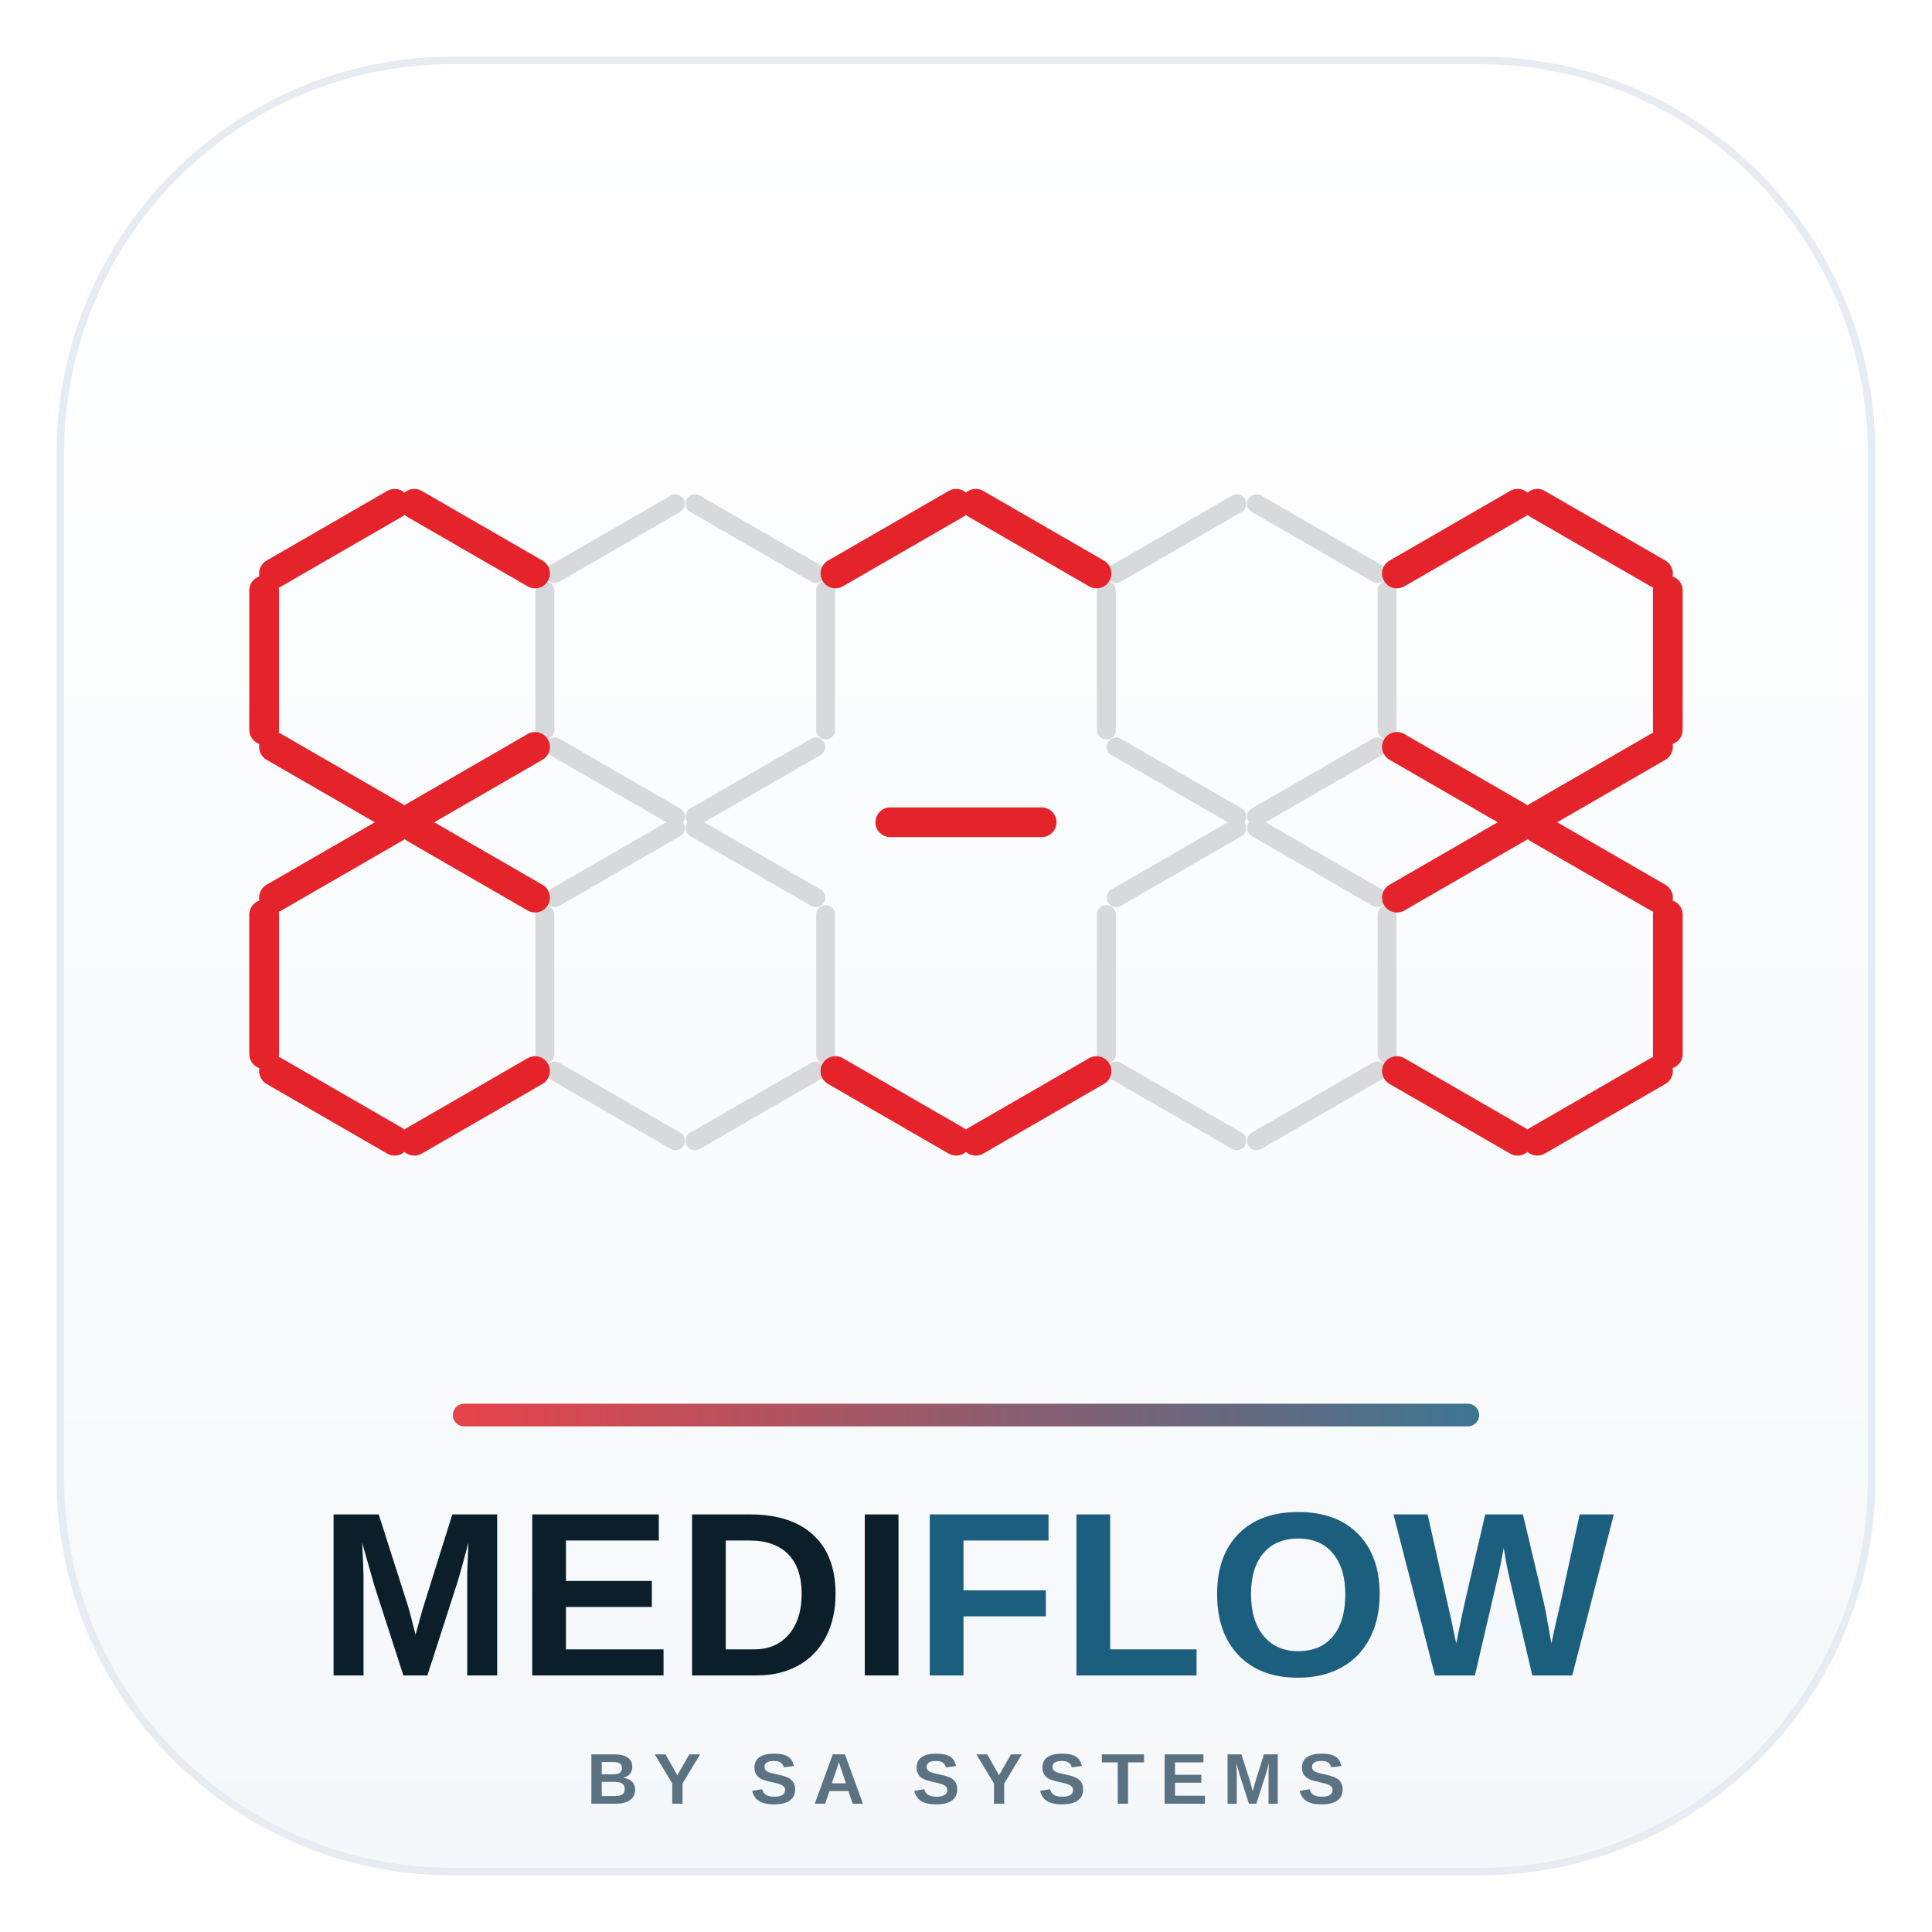
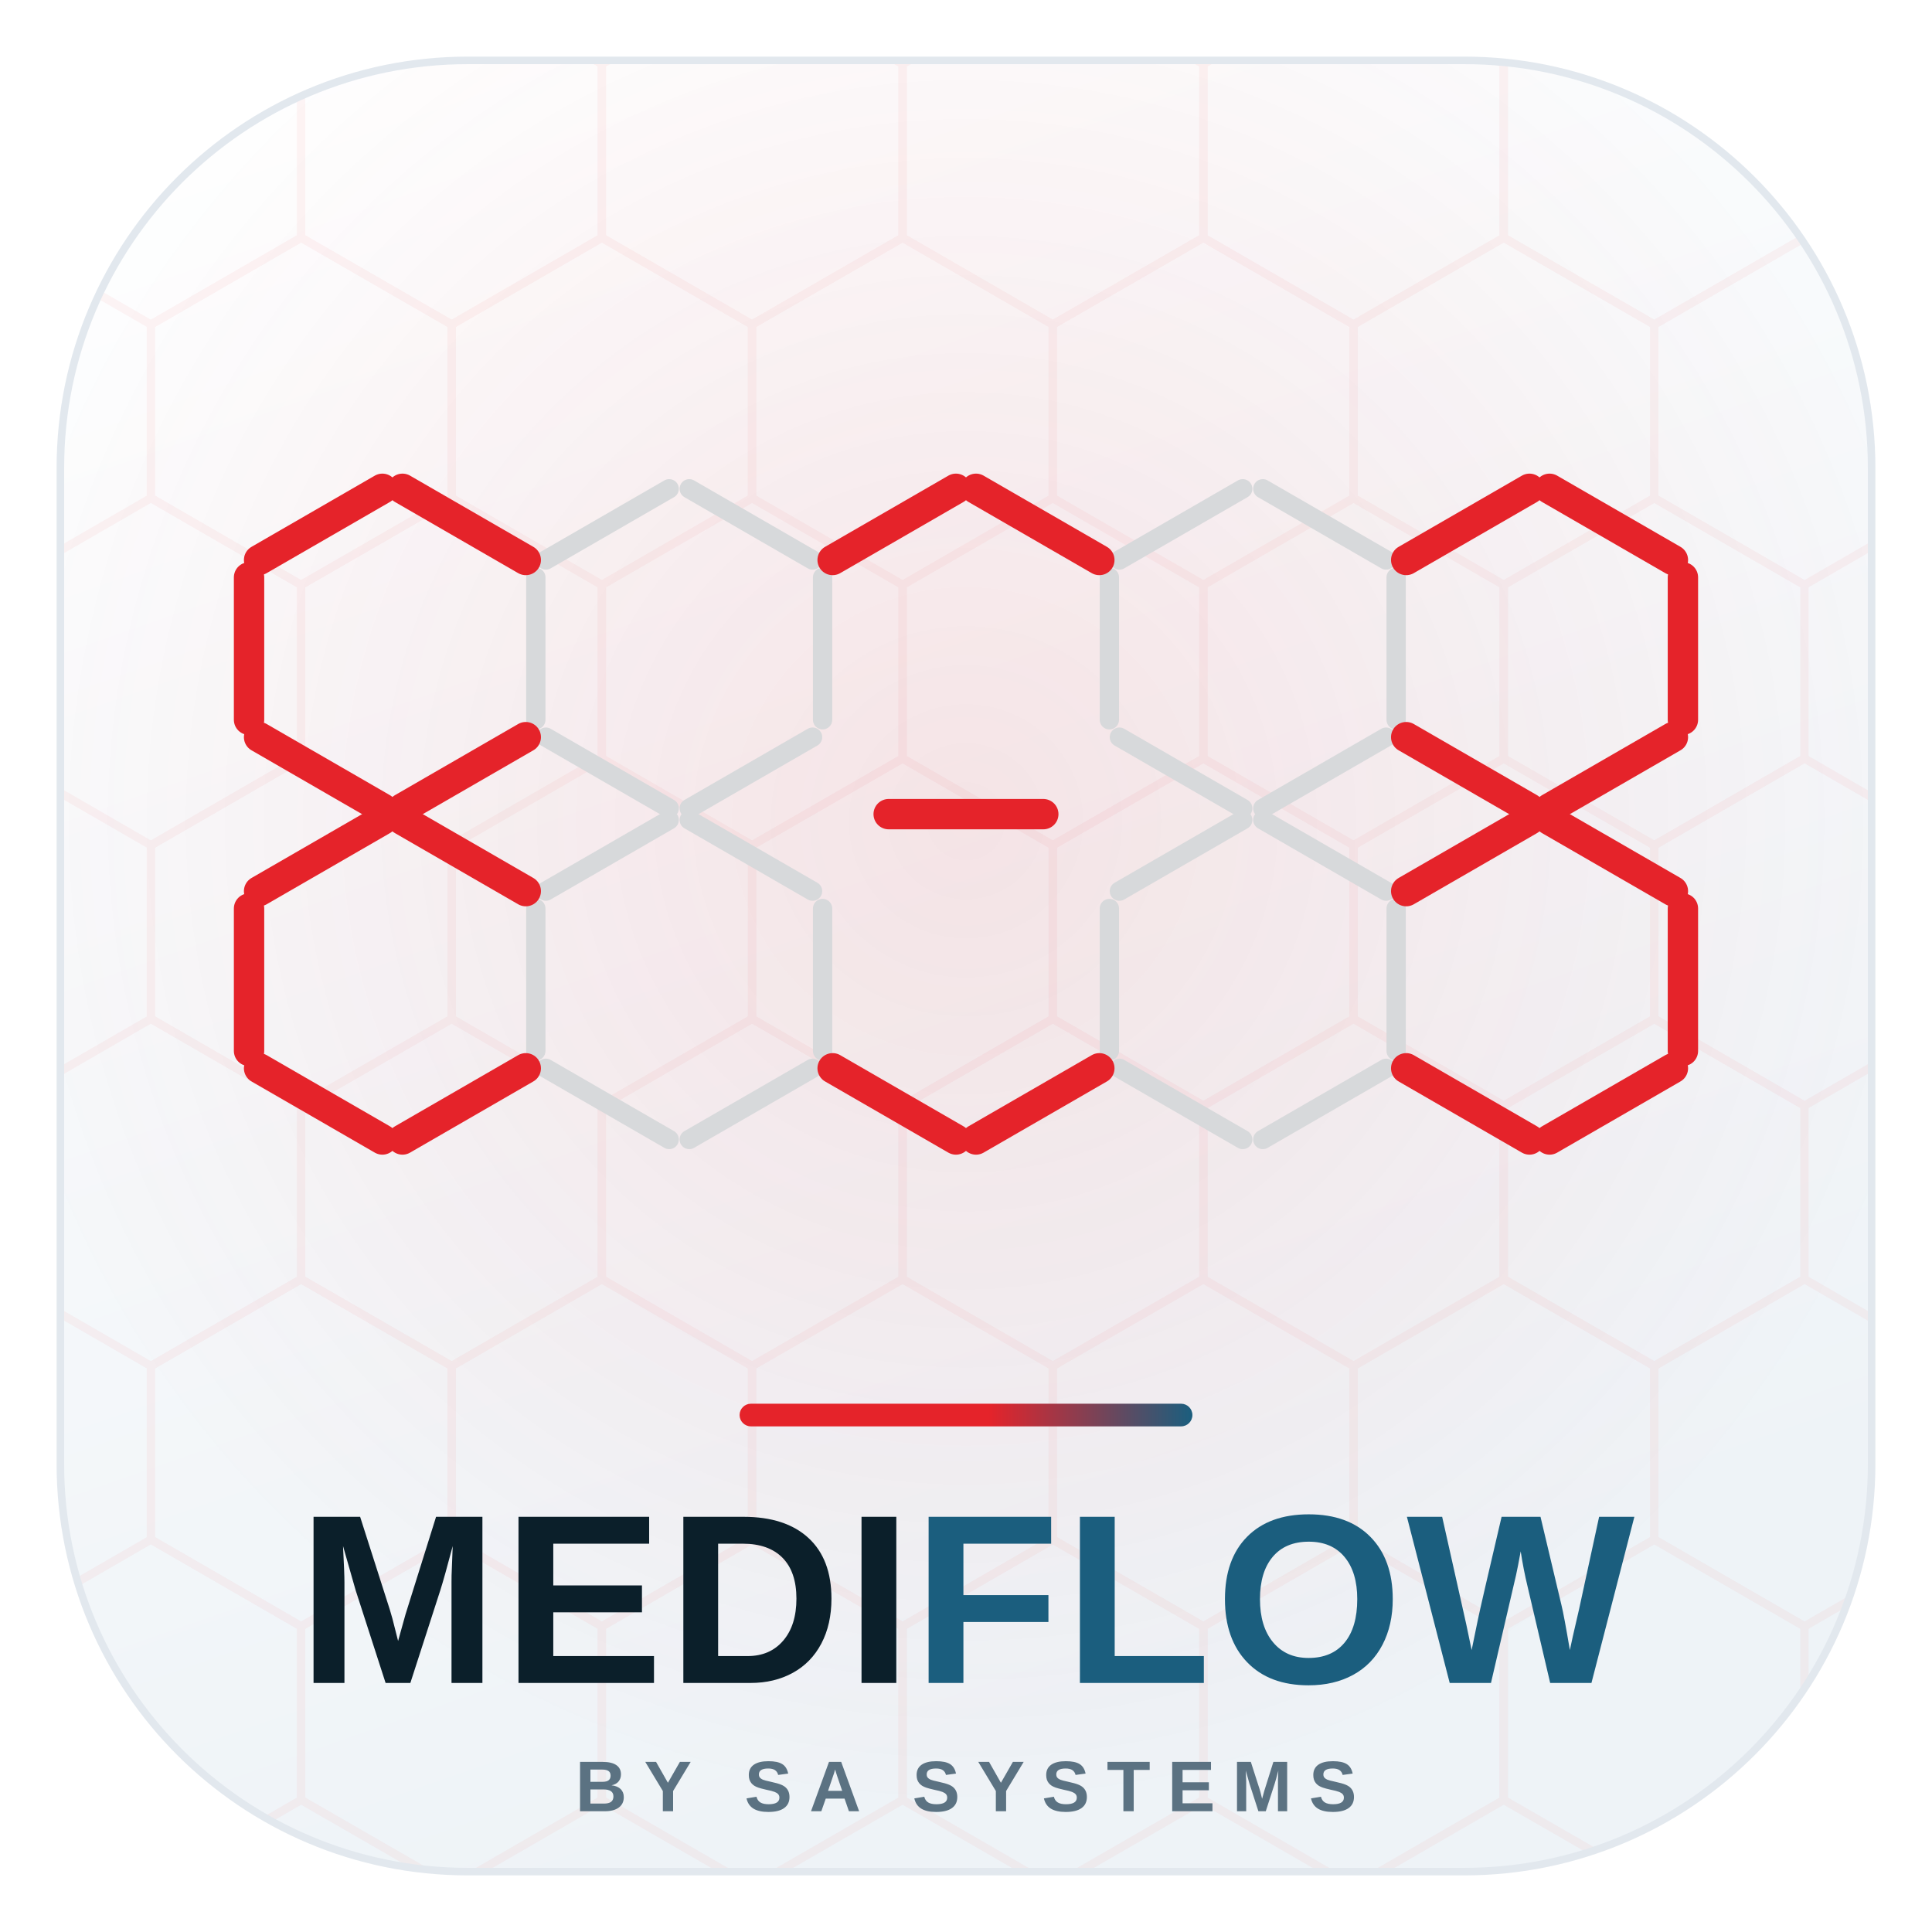
<svg xmlns="http://www.w3.org/2000/svg" viewBox="0 0 512 512" width="512" height="512" role="img" aria-label="SA Systems">
  <defs>
-     <linearGradient id="card" x1="0" y1="0" x2="0" y2="1">
+     <linearGradient id="card" x1="0" y1="0" x2="0.35" y2="1">
      <stop offset="0" stop-color="#FFFFFF" />
-       <stop offset="1" stop-color="#F5F8FA" />
+       <stop offset="1" stop-color="#EEF3F7" />
    </linearGradient>
    <linearGradient id="accent" x1="0" y1="0" x2="1" y2="0">
      <stop offset="0" stop-color="#E5232A" />
+       <stop offset="0.55" stop-color="#E5232A" />
      <stop offset="1" stop-color="#1B5E7E" />
    </linearGradient>
+     <radialGradient id="glow" cx="0.5" cy="0.42" r="0.55">
+       <stop offset="0" stop-color="#E5232A" stop-opacity="0.10" />
+       <stop offset="1" stop-color="#E5232A" stop-opacity="0" />
+     </radialGradient>
+     <clipPath id="cardclip">
+       <rect x="16" y="16" width="480" height="480" rx="108" />
+     </clipPath>
  </defs>
-   <rect x="16" y="16" width="480" height="480" rx="104" fill="url(#card)" />
-   <rect x="16" y="16" width="480" height="480" rx="104" fill="none" stroke="#E6ECF1" stroke-width="2" />
-   <g transform="translate(70.00 132.00) scale(0.7159)">
+   <rect x="16" y="16" width="480" height="480" rx="108" fill="url(#card)" />
+   <g clip-path="url(#cardclip)">
+     <g fill="none" stroke="#E5232A" stroke-width="2.2" opacity="0.05" stroke-linejoin="round">
+       <path d="M40.0,-6.0 L79.8,17.0 L79.8,63.0 L40.0,86.0 L0.2,63.0 L0.2,17.0 Z" />
+       <path d="M119.7,-6.0 L159.5,17.0 L159.5,63.0 L119.7,86.0 L79.8,63.0 L79.8,17.0 Z" />
+       <path d="M199.3,-6.0 L239.2,17.0 L239.2,63.0 L199.3,86.0 L159.5,63.0 L159.5,17.0 Z" />
+       <path d="M279.0,-6.0 L318.9,17.0 L318.9,63.0 L279.0,86.0 L239.2,63.0 L239.2,17.0 Z" />
+       <path d="M358.7,-6.0 L398.5,17.0 L398.5,63.0 L358.7,86.0 L318.9,63.0 L318.9,17.0 Z" />
+       <path d="M438.4,-6.0 L478.2,17.0 L478.2,63.0 L438.4,86.0 L398.5,63.0 L398.5,17.0 Z" />
+       <path d="M79.8,63.0 L119.7,86.0 L119.7,132.0 L79.8,155.0 L40.0,132.0 L40.0,86.0 Z" />
+       <path d="M159.5,63.0 L199.3,86.0 L199.3,132.0 L159.5,155.0 L119.7,132.0 L119.7,86.0 Z" />
+       <path d="M239.2,63.0 L279.0,86.0 L279.0,132.0 L239.2,155.0 L199.3,132.0 L199.3,86.0 Z" />
+       <path d="M318.9,63.0 L358.7,86.0 L358.7,132.0 L318.9,155.0 L279.0,132.0 L279.0,86.0 Z" />
+       <path d="M398.5,63.0 L438.4,86.0 L438.4,132.0 L398.5,155.0 L358.7,132.0 L358.7,86.0 Z" />
+       <path d="M478.2,63.0 L518.0,86.0 L518.0,132.0 L478.2,155.0 L438.4,132.0 L438.4,86.0 Z" />
+       <path d="M40.0,132.0 L79.8,155.0 L79.8,201.0 L40.0,224.0 L0.2,201.0 L0.2,155.0 Z" />
+       <path d="M119.7,132.0 L159.5,155.0 L159.5,201.0 L119.7,224.0 L79.8,201.0 L79.8,155.0 Z" />
+       <path d="M199.3,132.0 L239.2,155.0 L239.2,201.0 L199.3,224.0 L159.5,201.0 L159.5,155.0 Z" />
+       <path d="M279.0,132.0 L318.9,155.0 L318.9,201.0 L279.0,224.0 L239.2,201.0 L239.2,155.0 Z" />
+       <path d="M358.7,132.0 L398.5,155.0 L398.5,201.0 L358.7,224.0 L318.9,201.0 L318.9,155.0 Z" />
+       <path d="M438.4,132.0 L478.2,155.0 L478.2,201.0 L438.4,224.0 L398.5,201.0 L398.5,155.0 Z" />
+       <path d="M79.8,201.0 L119.7,224.0 L119.7,270.0 L79.8,293.0 L40.0,270.0 L40.0,224.0 Z" />
+       <path d="M159.5,201.0 L199.3,224.0 L199.3,270.0 L159.5,293.0 L119.7,270.0 L119.7,224.0 Z" />
+       <path d="M239.2,201.0 L279.0,224.0 L279.0,270.0 L239.2,293.0 L199.3,270.0 L199.3,224.0 Z" />
+       <path d="M318.9,201.0 L358.7,224.0 L358.7,270.0 L318.9,293.0 L279.0,270.0 L279.0,224.0 Z" />
+       <path d="M398.5,201.0 L438.4,224.0 L438.4,270.0 L398.5,293.0 L358.7,270.0 L358.7,224.0 Z" />
+       <path d="M478.2,201.0 L518.0,224.0 L518.0,270.0 L478.2,293.0 L438.4,270.0 L438.4,224.0 Z" />
+       <path d="M40.0,270.0 L79.8,293.0 L79.8,339.0 L40.0,362.0 L0.2,339.0 L0.2,293.0 Z" />
+       <path d="M119.7,270.0 L159.5,293.0 L159.5,339.0 L119.7,362.0 L79.8,339.0 L79.8,293.0 Z" />
+       <path d="M199.3,270.0 L239.2,293.0 L239.2,339.0 L199.3,362.0 L159.5,339.0 L159.5,293.0 Z" />
+       <path d="M279.0,270.0 L318.9,293.0 L318.9,339.0 L279.0,362.0 L239.2,339.0 L239.2,293.0 Z" />
+       <path d="M358.7,270.0 L398.5,293.0 L398.5,339.0 L358.7,362.0 L318.9,339.0 L318.9,293.0 Z" />
+       <path d="M438.4,270.0 L478.2,293.0 L478.2,339.0 L438.4,362.0 L398.5,339.0 L398.5,293.0 Z" />
+       <path d="M79.8,339.0 L119.7,362.0 L119.7,408.0 L79.8,431.0 L40.0,408.0 L40.0,362.0 Z" />
+       <path d="M159.5,339.0 L199.3,362.0 L199.3,408.0 L159.5,431.0 L119.7,408.0 L119.7,362.0 Z" />
+       <path d="M239.2,339.0 L279.0,362.0 L279.0,408.0 L239.2,431.0 L199.3,408.0 L199.3,362.0 Z" />
+       <path d="M318.9,339.0 L358.7,362.0 L358.7,408.0 L318.9,431.0 L279.0,408.0 L279.0,362.0 Z" />
+       <path d="M398.5,339.0 L438.4,362.0 L438.4,408.0 L398.5,431.0 L358.7,408.0 L358.7,362.0 Z" />
+       <path d="M478.2,339.0 L518.0,362.0 L518.0,408.0 L478.2,431.0 L438.4,408.0 L438.4,362.0 Z" />
+       <path d="M40.0,408.0 L79.8,431.0 L79.8,477.0 L40.0,500.0 L0.2,477.0 L0.2,431.0 Z" />
+       <path d="M119.7,408.0 L159.5,431.0 L159.5,477.0 L119.7,500.0 L79.8,477.0 L79.8,431.0 Z" />
+       <path d="M199.3,408.0 L239.2,431.0 L239.2,477.0 L199.3,500.0 L159.5,477.0 L159.5,431.0 Z" />
+       <path d="M279.0,408.0 L318.9,431.0 L318.9,477.0 L279.0,500.0 L239.2,477.0 L239.2,431.0 Z" />
+       <path d="M358.7,408.0 L398.5,431.0 L398.5,477.0 L358.7,500.0 L318.9,477.0 L318.9,431.0 Z" />
+       <path d="M438.4,408.0 L478.2,431.0 L478.2,477.0 L438.4,500.0 L398.5,477.0 L398.5,431.0 Z" />
+     </g>
+     <rect x="16" y="16" width="480" height="480" fill="url(#glow)" />
+   </g>
+   <g transform="translate(66.00 128.00) scale(0.7313)">
    <g transform="translate(51.96 60.00)" fill="none" stroke-linecap="round" stroke-linejoin="round">
      <line x1="107.56" y1="-57.90" x2="152.25" y2="-32.10" stroke="#D7D9DB" stroke-width="7" />
      <line x1="155.88" y1="-25.80" x2="155.88" y2="25.80" stroke="#D7D9DB" stroke-width="7" />
      <line x1="152.25" y1="32.10" x2="107.56" y2="57.90" stroke="#D7D9DB" stroke-width="7" />
      <line x1="100.29" y1="57.90" x2="55.60" y2="32.10" stroke="#D7D9DB" stroke-width="7" />
      <line x1="51.96" y1="25.80" x2="51.96" y2="-25.80" stroke="#D7D9DB" stroke-width="7" />
      <line x1="55.60" y1="-32.10" x2="100.29" y2="-57.90" stroke="#D7D9DB" stroke-width="7" />
      <line x1="107.56" y1="62.10" x2="152.25" y2="87.90" stroke="#D7D9DB" stroke-width="7" />
      <line x1="155.88" y1="94.20" x2="155.88" y2="145.80" stroke="#D7D9DB" stroke-width="7" />
      <line x1="152.25" y1="152.10" x2="107.56" y2="177.90" stroke="#D7D9DB" stroke-width="7" />
      <line x1="100.29" y1="177.90" x2="55.60" y2="152.10" stroke="#D7D9DB" stroke-width="7" />
      <line x1="51.96" y1="145.80" x2="51.96" y2="94.20" stroke="#D7D9DB" stroke-width="7" />
      <line x1="55.60" y1="87.90" x2="100.29" y2="62.10" stroke="#D7D9DB" stroke-width="7" />
      <line x1="315.41" y1="-57.90" x2="360.09" y2="-32.10" stroke="#D7D9DB" stroke-width="7" />
      <line x1="363.73" y1="-25.80" x2="363.73" y2="25.80" stroke="#D7D9DB" stroke-width="7" />
      <line x1="360.09" y1="32.10" x2="315.41" y2="57.90" stroke="#D7D9DB" stroke-width="7" />
      <line x1="308.13" y1="57.90" x2="263.44" y2="32.10" stroke="#D7D9DB" stroke-width="7" />
      <line x1="259.81" y1="25.80" x2="259.81" y2="-25.80" stroke="#D7D9DB" stroke-width="7" />
      <line x1="263.44" y1="-32.10" x2="308.13" y2="-57.90" stroke="#D7D9DB" stroke-width="7" />
      <line x1="315.41" y1="62.10" x2="360.09" y2="87.90" stroke="#D7D9DB" stroke-width="7" />
      <line x1="363.73" y1="94.20" x2="363.73" y2="145.80" stroke="#D7D9DB" stroke-width="7" />
      <line x1="360.09" y1="152.10" x2="315.41" y2="177.90" stroke="#D7D9DB" stroke-width="7" />
      <line x1="308.13" y1="177.90" x2="263.44" y2="152.10" stroke="#D7D9DB" stroke-width="7" />
      <line x1="259.81" y1="145.80" x2="259.81" y2="94.20" stroke="#D7D9DB" stroke-width="7" />
      <line x1="263.44" y1="87.90" x2="308.13" y2="62.10" stroke="#D7D9DB" stroke-width="7" />
      <line x1="3.64" y1="-57.90" x2="48.32" y2="-32.10" stroke="#E5232A" stroke-width="11" />
      <line x1="48.32" y1="32.10" x2="3.64" y2="57.90" stroke="#E5232A" stroke-width="11" />
      <line x1="-3.64" y1="57.90" x2="-48.32" y2="32.10" stroke="#E5232A" stroke-width="11" />
      <line x1="-51.96" y1="25.80" x2="-51.96" y2="-25.80" stroke="#E5232A" stroke-width="11" />
      <line x1="-48.32" y1="-32.10" x2="-3.64" y2="-57.90" stroke="#E5232A" stroke-width="11" />
      <line x1="3.64" y1="62.10" x2="48.32" y2="87.90" stroke="#E5232A" stroke-width="11" />
      <line x1="48.32" y1="152.10" x2="3.64" y2="177.90" stroke="#E5232A" stroke-width="11" />
      <line x1="-3.64" y1="177.90" x2="-48.32" y2="152.10" stroke="#E5232A" stroke-width="11" />
      <line x1="-51.96" y1="145.80" x2="-51.96" y2="94.20" stroke="#E5232A" stroke-width="11" />
      <line x1="-48.32" y1="87.90" x2="-3.64" y2="62.10" stroke="#E5232A" stroke-width="11" />
      <line x1="211.48" y1="-57.90" x2="256.17" y2="-32.10" stroke="#E5232A" stroke-width="11" />
      <line x1="159.52" y1="-32.10" x2="204.21" y2="-57.90" stroke="#E5232A" stroke-width="11" />
      <line x1="256.17" y1="152.10" x2="211.48" y2="177.90" stroke="#E5232A" stroke-width="11" />
      <line x1="204.21" y1="177.90" x2="159.52" y2="152.10" stroke="#E5232A" stroke-width="11" />
      <line x1="419.33" y1="-57.90" x2="464.02" y2="-32.10" stroke="#E5232A" stroke-width="11" />
      <line x1="467.65" y1="-25.80" x2="467.65" y2="25.80" stroke="#E5232A" stroke-width="11" />
      <line x1="464.02" y1="32.10" x2="419.33" y2="57.90" stroke="#E5232A" stroke-width="11" />
      <line x1="412.05" y1="57.90" x2="367.37" y2="32.10" stroke="#E5232A" stroke-width="11" />
      <line x1="367.37" y1="-32.10" x2="412.05" y2="-57.90" stroke="#E5232A" stroke-width="11" />
      <line x1="419.33" y1="62.10" x2="464.02" y2="87.90" stroke="#E5232A" stroke-width="11" />
      <line x1="467.65" y1="94.20" x2="467.65" y2="145.80" stroke="#E5232A" stroke-width="11" />
      <line x1="464.02" y1="152.10" x2="419.33" y2="177.90" stroke="#E5232A" stroke-width="11" />
      <line x1="412.05" y1="177.90" x2="367.37" y2="152.10" stroke="#E5232A" stroke-width="11" />
      <line x1="367.37" y1="87.90" x2="412.05" y2="62.10" stroke="#E5232A" stroke-width="11" />
      <line x1="179.83" y1="60.00" x2="235.86" y2="60.00" stroke="#E5232A" stroke-width="11" />
    </g>
  </g>
-   <rect x="120" y="372" width="272" height="6" rx="3" fill="url(#accent)" opacity="0.85" />
+   <rect x="196" y="372" width="120" height="6" rx="3" fill="url(#accent)" />
  <g text-anchor="middle">
-     <text x="256" y="444" font-family="'Poppins','Segoe UI','Helvetica Neue',Arial,sans-serif" font-size="62" font-weight="800" fill="#0B1F2A" letter-spacing="1">MEDI<tspan fill="#1B5E7E" font-weight="600">FLOW</tspan>
+     <text x="256" y="446" font-family="'Poppins','Segoe UI','Helvetica Neue',Arial,sans-serif" font-size="64" font-weight="800" fill="#0B1F2A" letter-spacing="1">MEDI<tspan fill="#1B5E7E" font-weight="600">FLOW</tspan>
    </text>
-     <text x="256" y="478" font-family="'Poppins','Segoe UI','Helvetica Neue',Arial,sans-serif" font-size="19" font-weight="700" fill="#5B7282" letter-spacing="4">BY SA SYSTEMS</text>
+     <text x="256" y="480" font-family="'Poppins','Segoe UI','Helvetica Neue',Arial,sans-serif" font-size="19" font-weight="700" fill="#5B7282" letter-spacing="4.5">BY SA SYSTEMS</text>
  </g>
+   <rect x="16" y="16" width="480" height="480" rx="108" fill="none" stroke="#E2E8EE" stroke-width="2" />
</svg>
